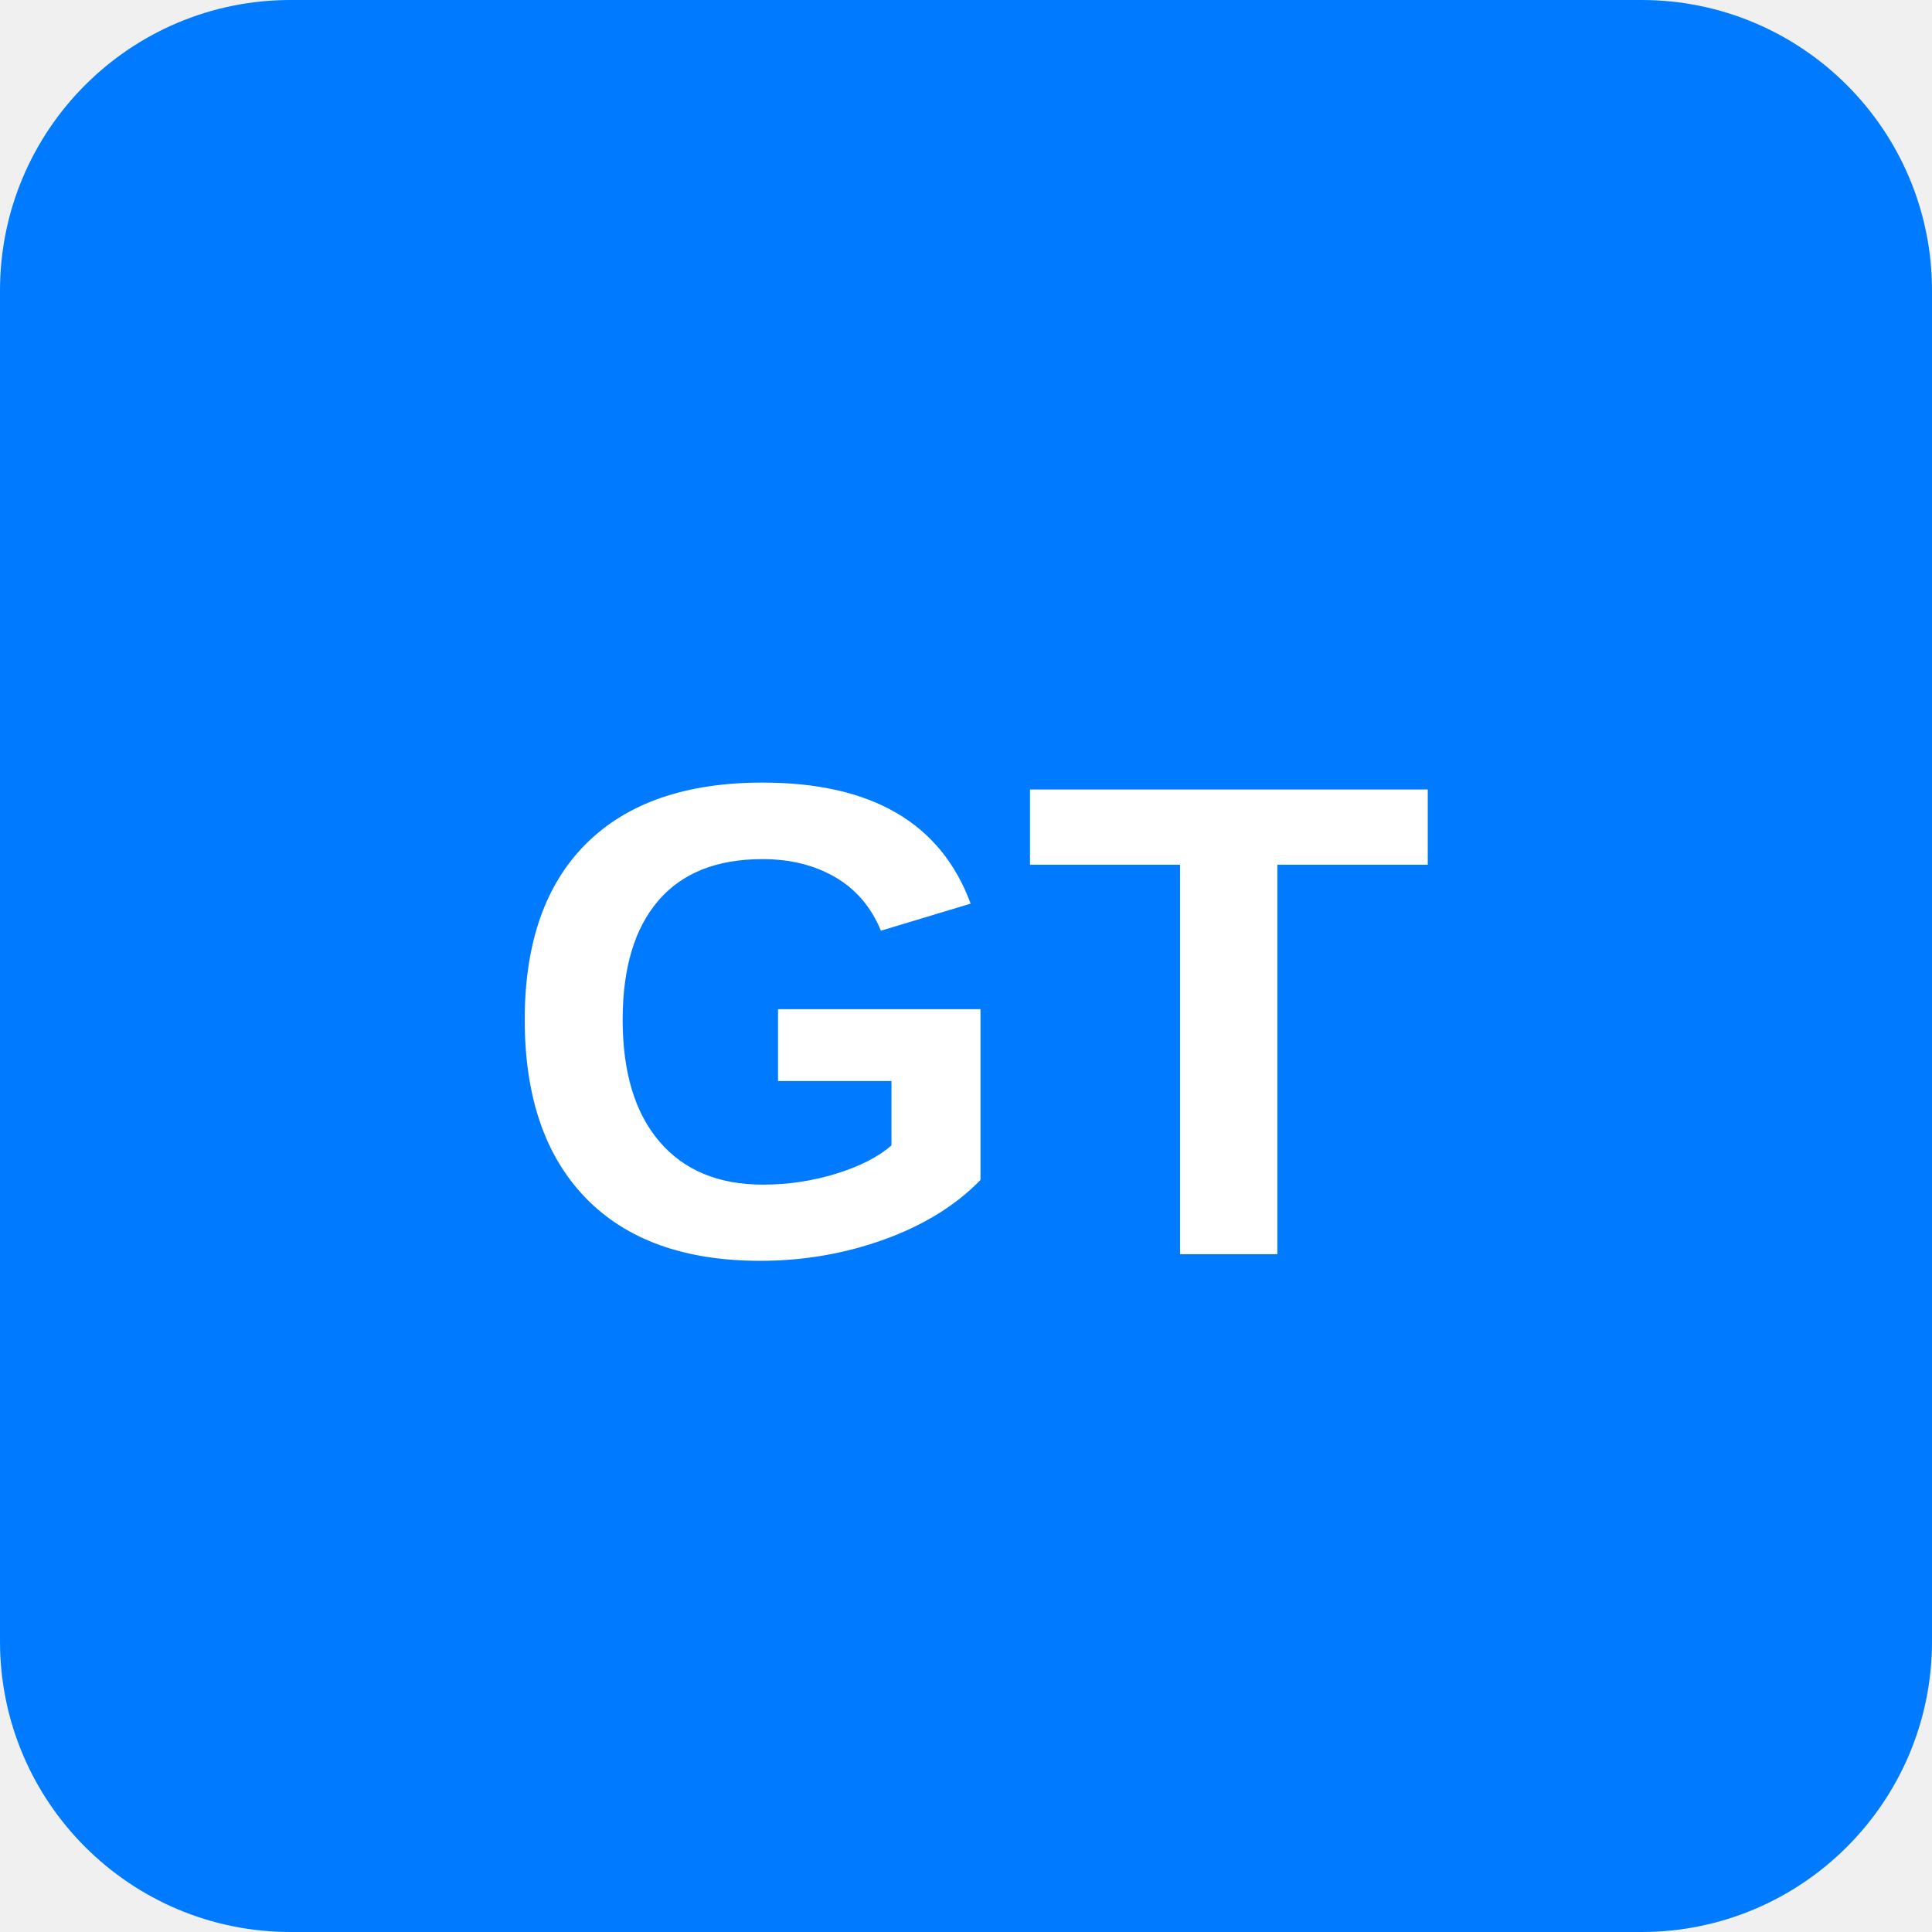
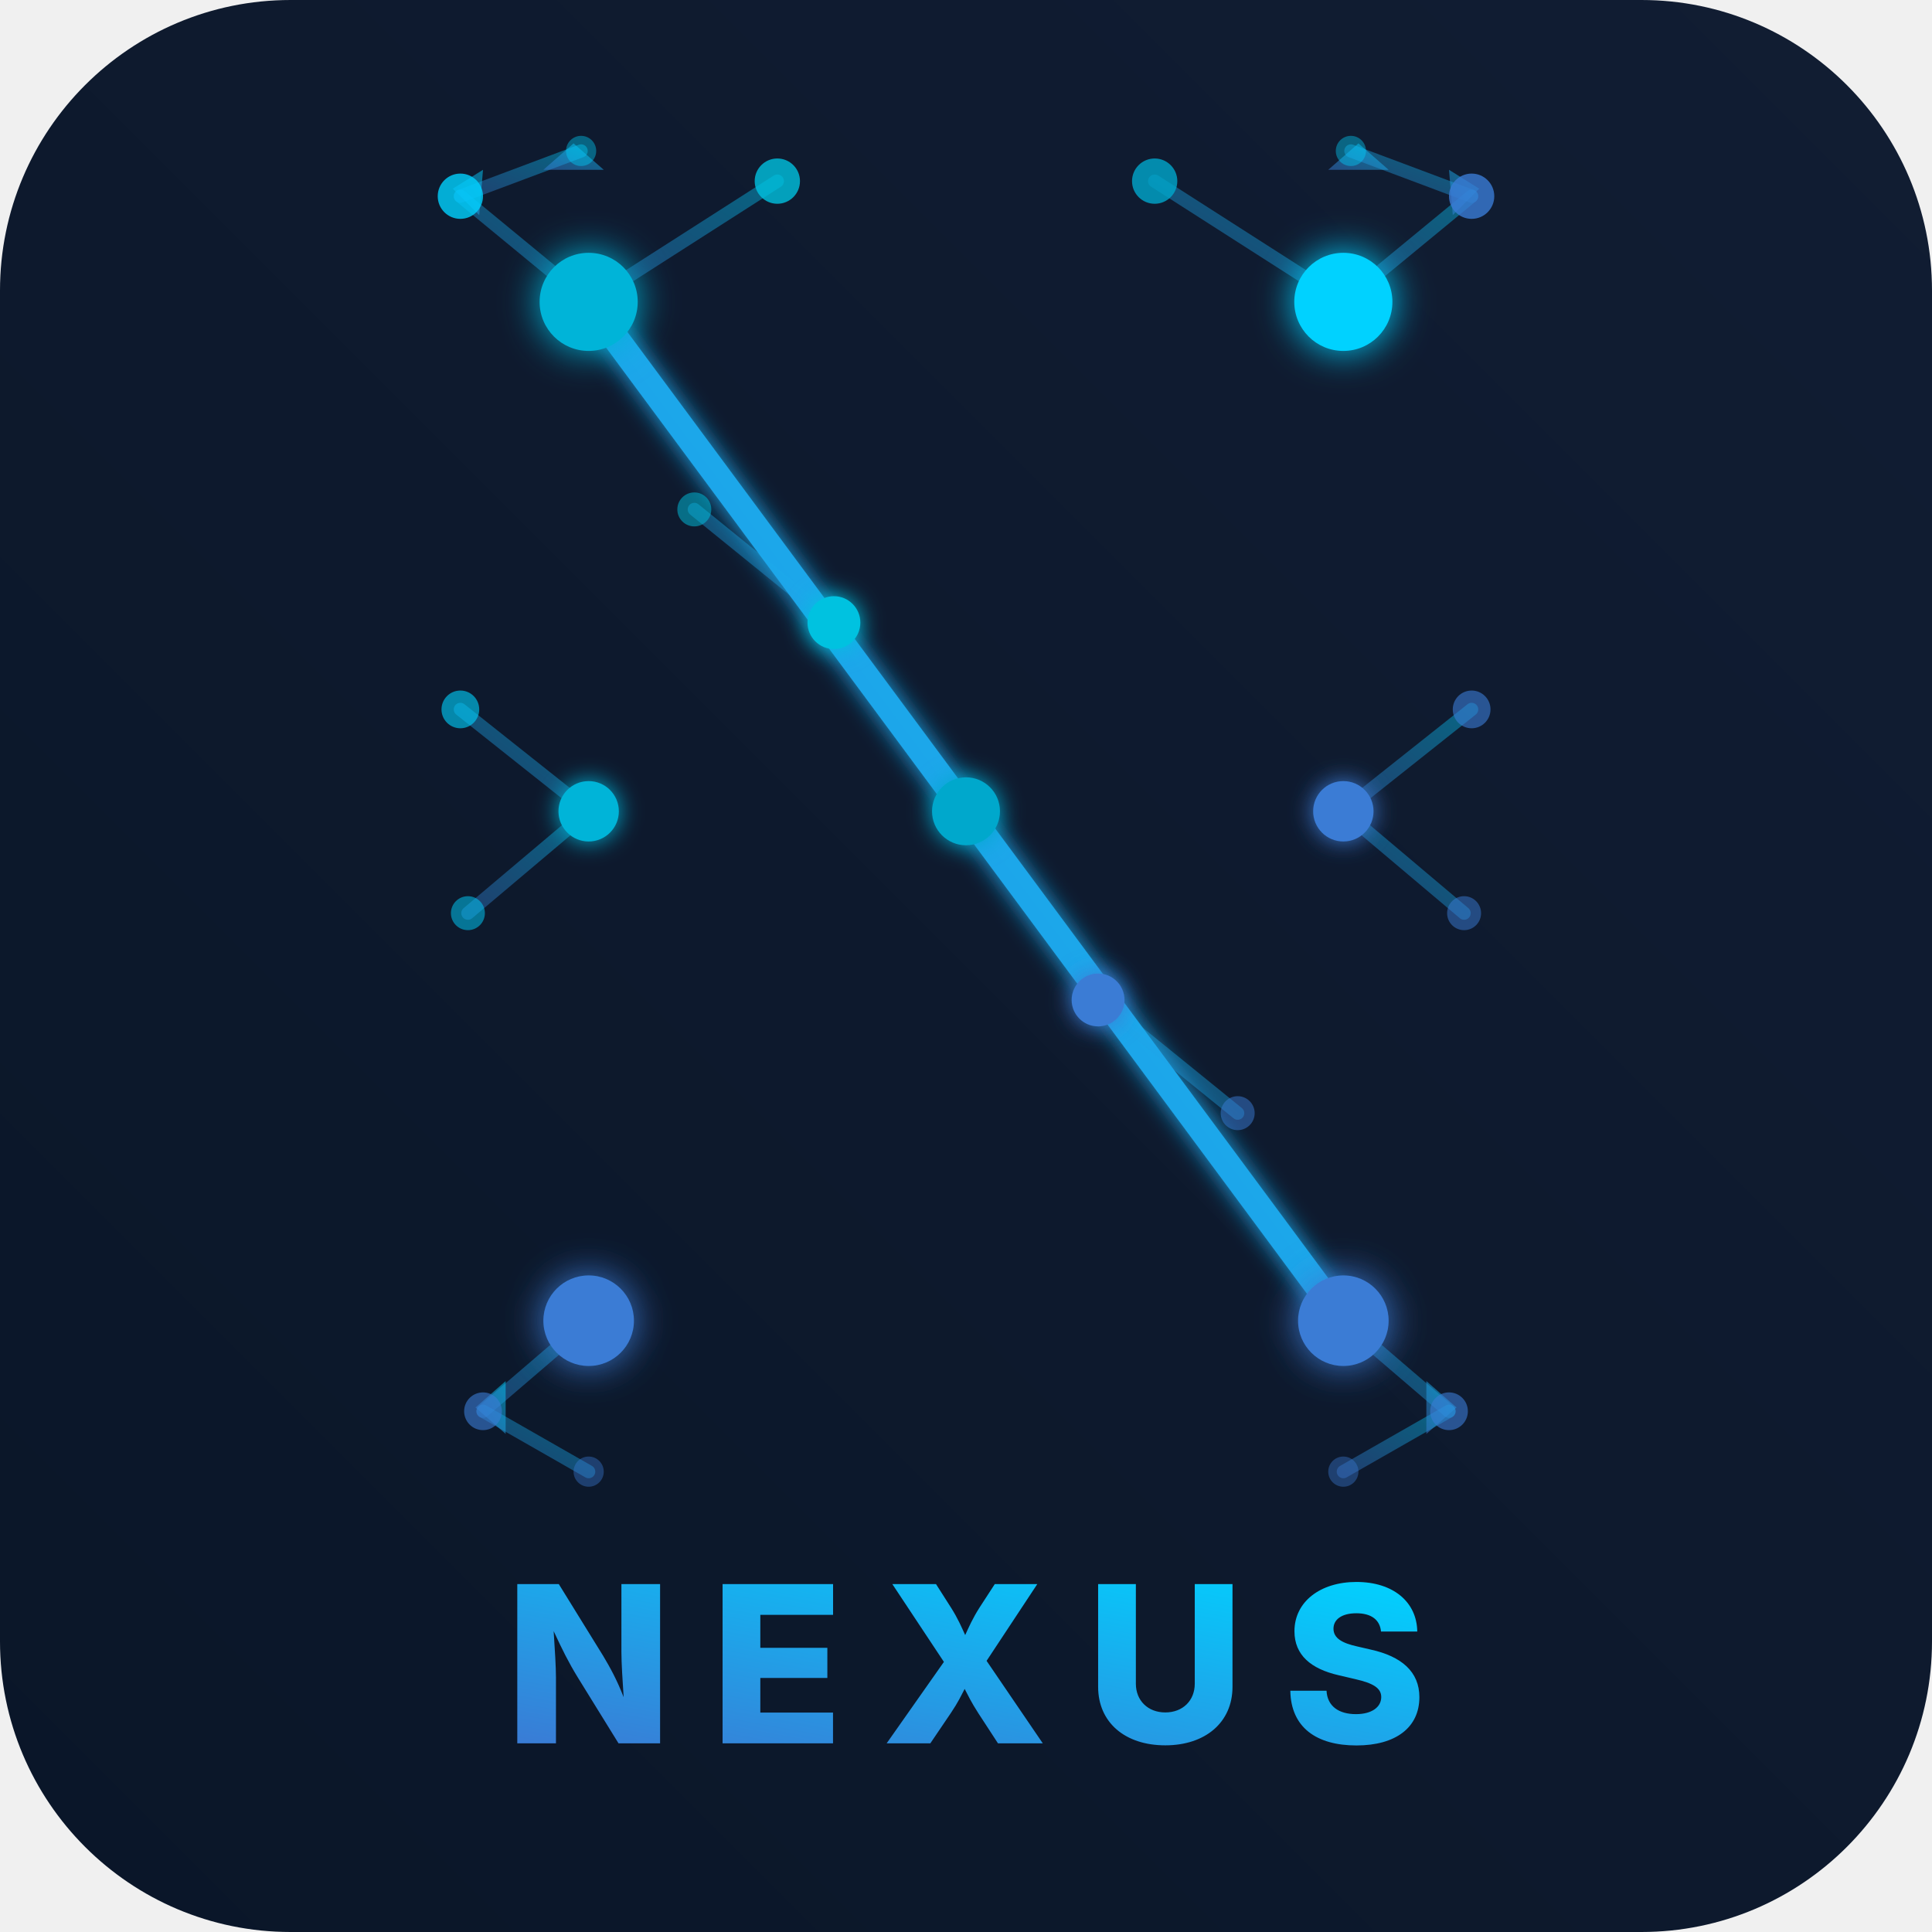
<svg xmlns="http://www.w3.org/2000/svg" width="512" height="512" viewBox="0 0 512 512">
-   <rect width="512" height="512" rx="77" fill="#007bff" />
-   <text x="50%" y="55%" dominant-baseline="middle" text-anchor="middle" font-family="Arial, sans-serif" font-weight="bold" font-size="179" fill="white">GT</text>
+   <defs>
+     <linearGradient id="bg" x1="0%" y1="100%" x2="100%" y2="0%">
+       <stop offset="0%" stop-color="#0a1628" />
+       <stop offset="100%" stop-color="#111d33" />
+     </linearGradient>
+     <linearGradient id="nxG" x1="0%" y1="100%" x2="100%" y2="0%">
+       <stop offset="0%" stop-color="#3a7bd5" />
+       <stop offset="100%" stop-color="#00D2FF" />
+     </linearGradient>
+     <linearGradient id="nxGL" x1="0%" y1="100%" x2="100%" y2="0%">
+       <stop offset="0%" stop-color="#3a7bd5" stop-opacity="0.4" />
+       <stop offset="100%" stop-color="#00D2FF" stop-opacity="0.4" />
+     </linearGradient>
+     <filter id="glow">
+       <feGaussianBlur stdDeviation="3" result="blur" />
+       <feMerge>
+         <feMergeNode in="blur" />
+         <feMergeNode in="SourceGraphic" />
+       </feMerge>
+     </filter>
+     <filter id="glowStrong">
+       <feGaussianBlur stdDeviation="5" result="blur" />
+       <feMerge>
+         <feMergeNode in="blur" />
+         <feMergeNode in="SourceGraphic" />
+       </feMerge>
+     </filter>
+   </defs>
+   <rect width="512" height="512" rx="77" fill="url(#bg)" />
+   <g transform="translate(106, 40)">
+     <g stroke="url(#nxG)" stroke-width="7" stroke-linecap="round" fill="none" filter="url(#glow)">
+       <line x1="50" y1="310" x2="50" y2="40" />
+       <line x1="50" y1="40" x2="250" y2="310" />
+       <line x1="250" y1="310" x2="250" y2="40" />
+     </g>
+     <g stroke="url(#nxGL)" stroke-width="3.5" stroke-linecap="round" fill="none">
+       <line x1="50" y1="40" x2="16" y2="12" />
+       <line x1="50" y1="40" x2="100" y2="8" />
+       <line x1="16" y1="12" x2="48" y2="0" />
+       <line x1="250" y1="40" x2="200" y2="8" />
+       <line x1="250" y1="40" x2="284" y2="12" />
+       <line x1="284" y1="12" x2="252" y2="0" />
+       <line x1="100" y1="8" x2="200" y2="8" />
+       <line x1="50" y1="175" x2="16" y2="148" />
+       <line x1="50" y1="175" x2="18" y2="202" />
+       <line x1="250" y1="175" x2="284" y2="148" />
+       <line x1="250" y1="175" x2="282" y2="202" />
+       <line x1="115" y1="125" x2="78" y2="95" />
+       <line x1="185" y1="225" x2="222" y2="255" />
+       <line x1="50" y1="310" x2="22" y2="334" />
+       <line x1="250" y1="310" x2="278" y2="334" />
+       <line x1="22" y1="334" x2="50" y2="350" />
+       <line x1="278" y1="334" x2="250" y2="350" />
+     </g>
+     <g fill="url(#nxG)" opacity="0.5">
+       <polygon points="14,10 22,5 21,17" />
+       <polygon points="286,10 278,5 279,17" />
+       <polygon points="46,-2 54,5 38,5" />
+       <polygon points="254,-2 246,5 262,5" />
+       <polygon points="20,333 28,326 28,340" />
+       <polygon points="280,333 272,326 272,340" />
+     </g>
+     <g filter="url(#glowStrong)">
+       <circle cx="50" cy="310" r="12" fill="#3a7bd5" />
+       <circle cx="50" cy="40" r="13" fill="#00B4D8" />
+       <circle cx="250" cy="310" r="12" fill="#3a7bd5" />
+       <circle cx="250" cy="40" r="13" fill="#00D2FF" />
+     </g>
+     <g filter="url(#glow)">
+       <circle cx="50" cy="175" r="8" fill="#00B4D8" />
+       <circle cx="250" cy="175" r="8" fill="#3a7bd5" />
+       <circle cx="150" cy="175" r="9" fill="#00A8CC" />
+       <circle cx="115" cy="125" r="7" fill="#00C2E0" />
+       <circle cx="185" cy="225" r="7" fill="#3a7bd5" />
+     </g>
+     <circle cx="16" cy="12" r="6" fill="#00D2FF" opacity="0.8" />
+     <circle cx="100" cy="8" r="6" fill="#00C2E0" opacity="0.8" />
+     <circle cx="200" cy="8" r="6" fill="#00A8CC" opacity="0.8" />
+     <circle cx="284" cy="12" r="6" fill="#3a7bd5" opacity="0.8" />
+     <circle cx="16" cy="148" r="5" fill="#00D2FF" opacity="0.6" />
+     <circle cx="18" cy="202" r="4.5" fill="#00D2FF" opacity="0.5" />
+     <circle cx="284" cy="148" r="5" fill="#3a7bd5" opacity="0.6" />
+     <circle cx="282" cy="202" r="4.5" fill="#3a7bd5" opacity="0.5" />
+     <circle cx="78" cy="95" r="4.5" fill="#00C2E0" opacity="0.5" />
+     <circle cx="222" cy="255" r="4.5" fill="#3a7bd5" opacity="0.5" />
+     <circle cx="22" cy="334" r="5" fill="#3a7bd5" opacity="0.6" />
+     <circle cx="278" cy="334" r="5" fill="#3a7bd5" opacity="0.6" />
+     <circle cx="48" cy="0" r="4" fill="#00D2FF" opacity="0.4" />
+     <circle cx="252" cy="0" r="4" fill="#00D2FF" opacity="0.4" />
+     <circle cx="50" cy="350" r="4" fill="#3a7bd5" opacity="0.4" />
+     <circle cx="250" cy="350" r="4" fill="#3a7bd5" opacity="0.4" />
+   </g>
+   <text x="256" y="462" text-anchor="middle" font-family="'Segoe UI', 'Inter', 'Helvetica Neue', Arial, sans-serif" font-weight="800" font-size="58" letter-spacing="10" fill="url(#nxG)">NEXUS</text>
</svg>
